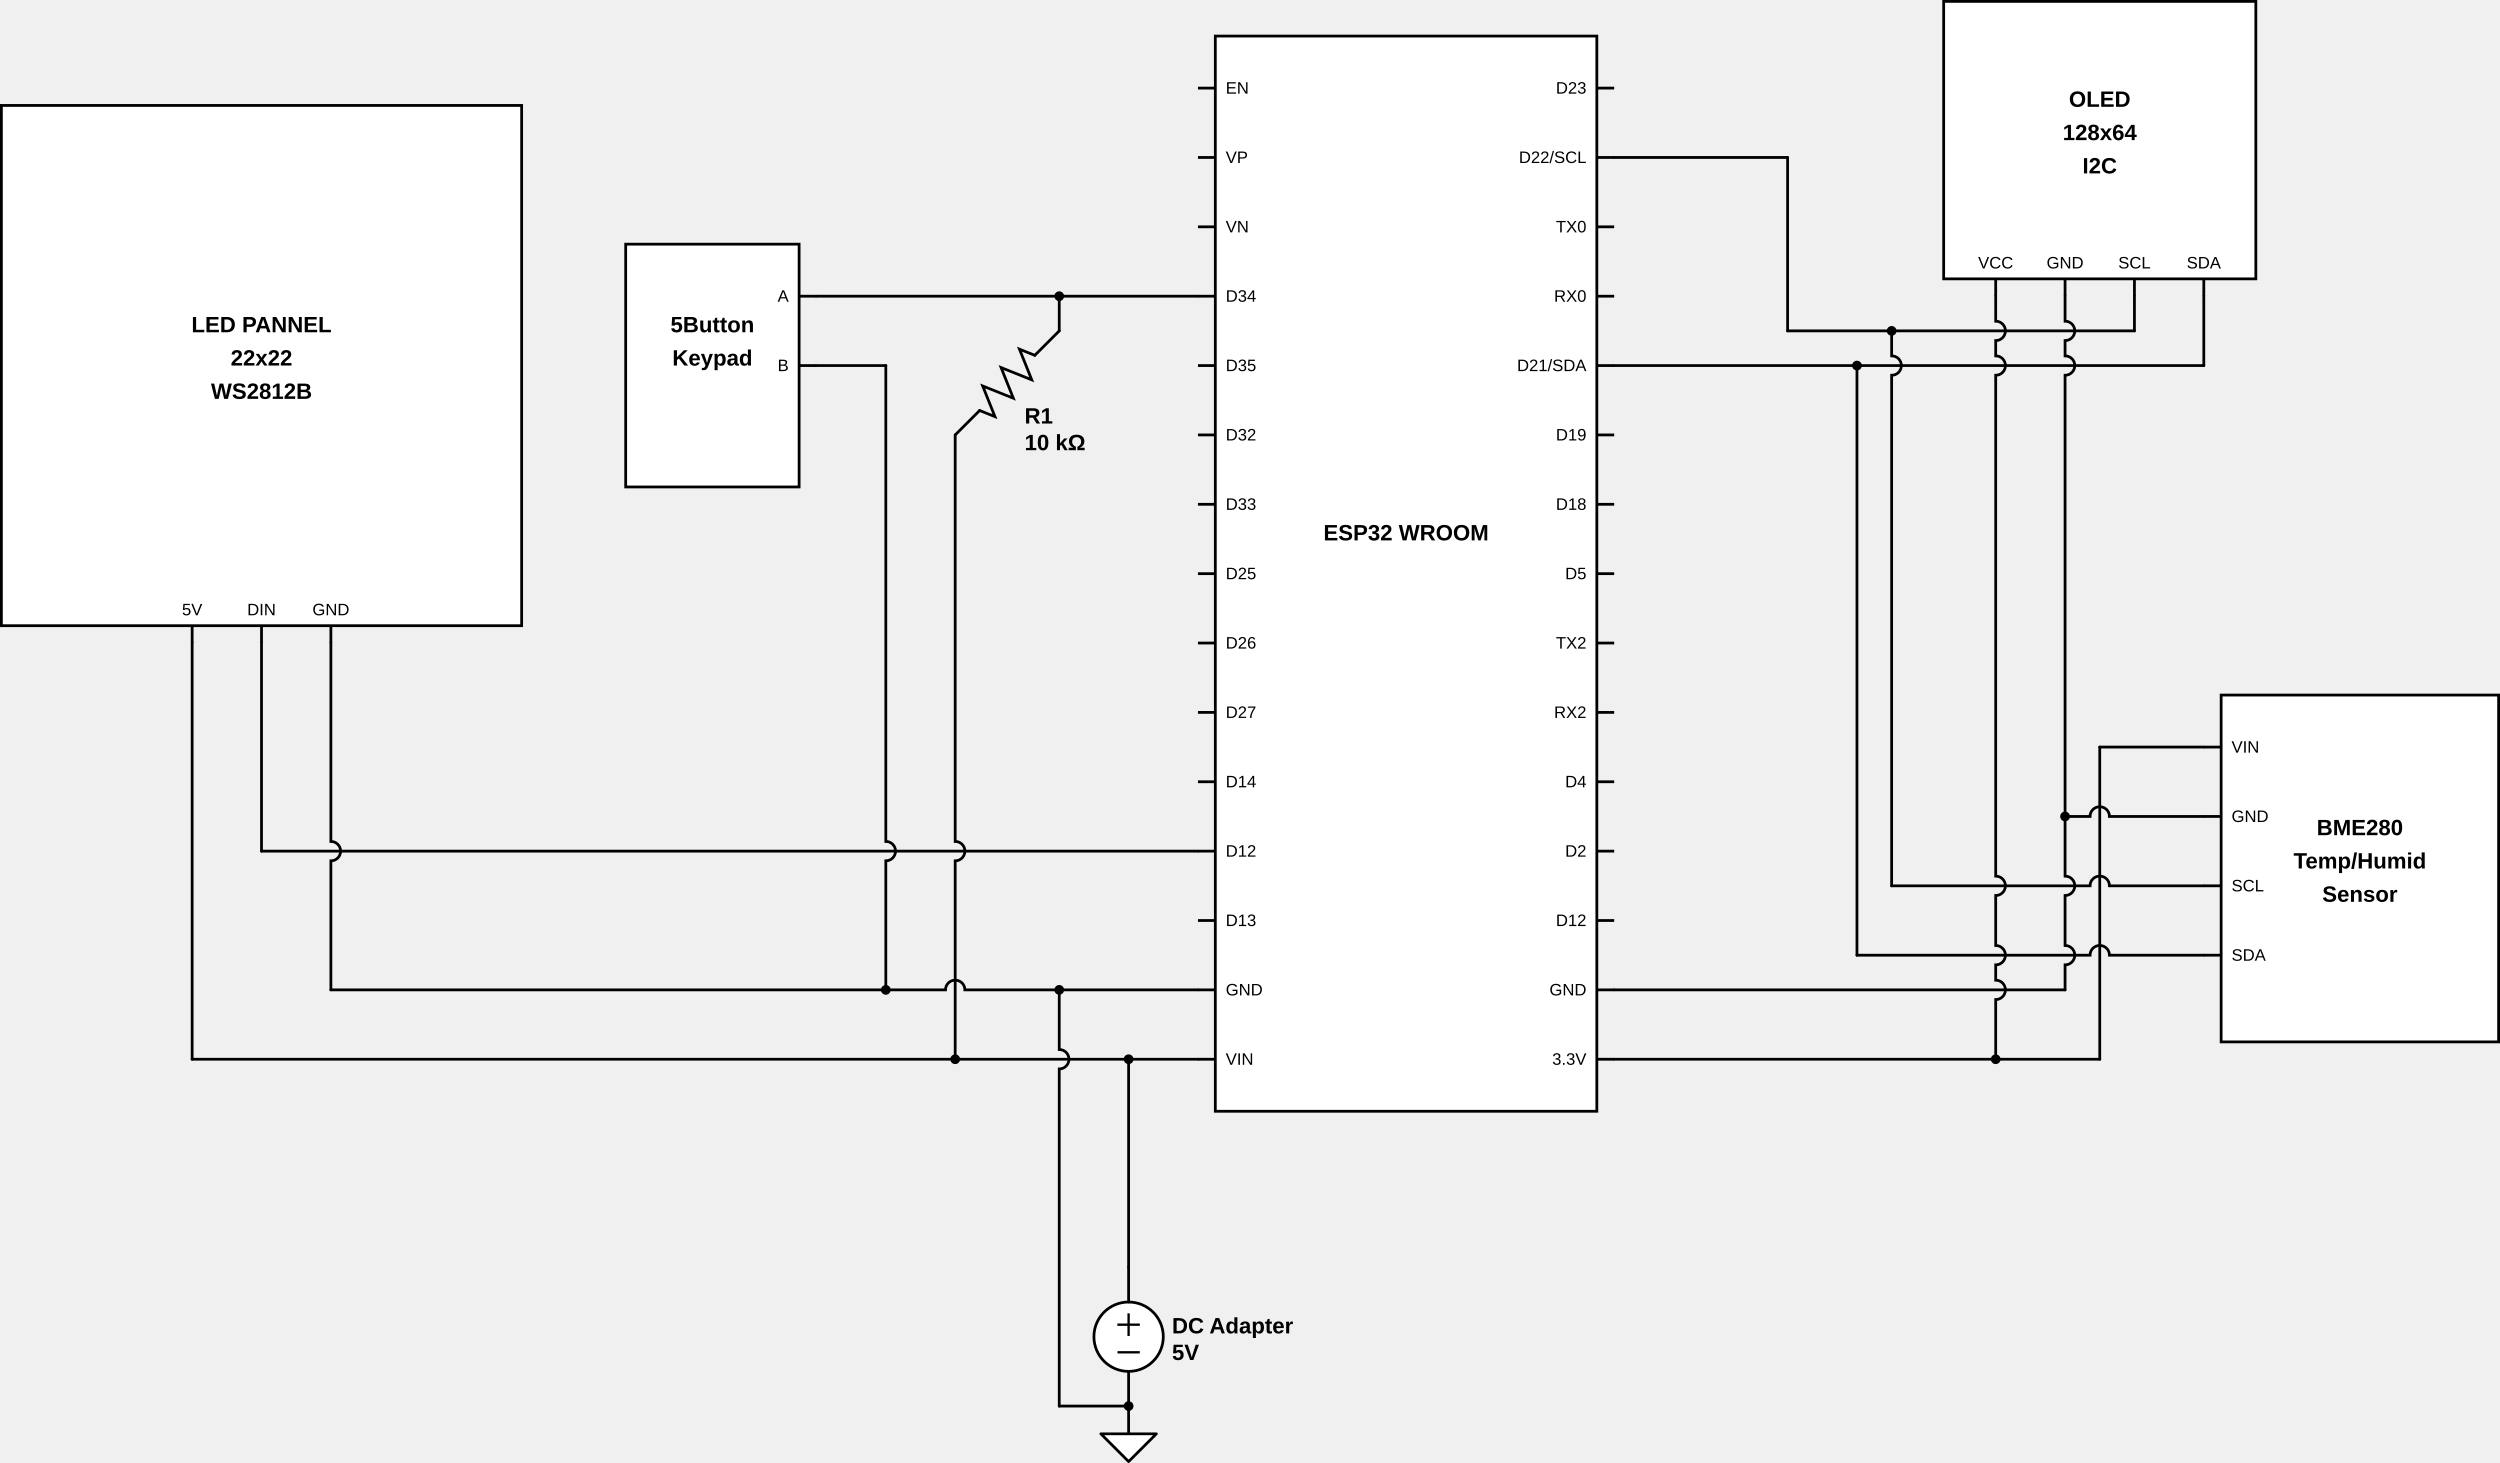
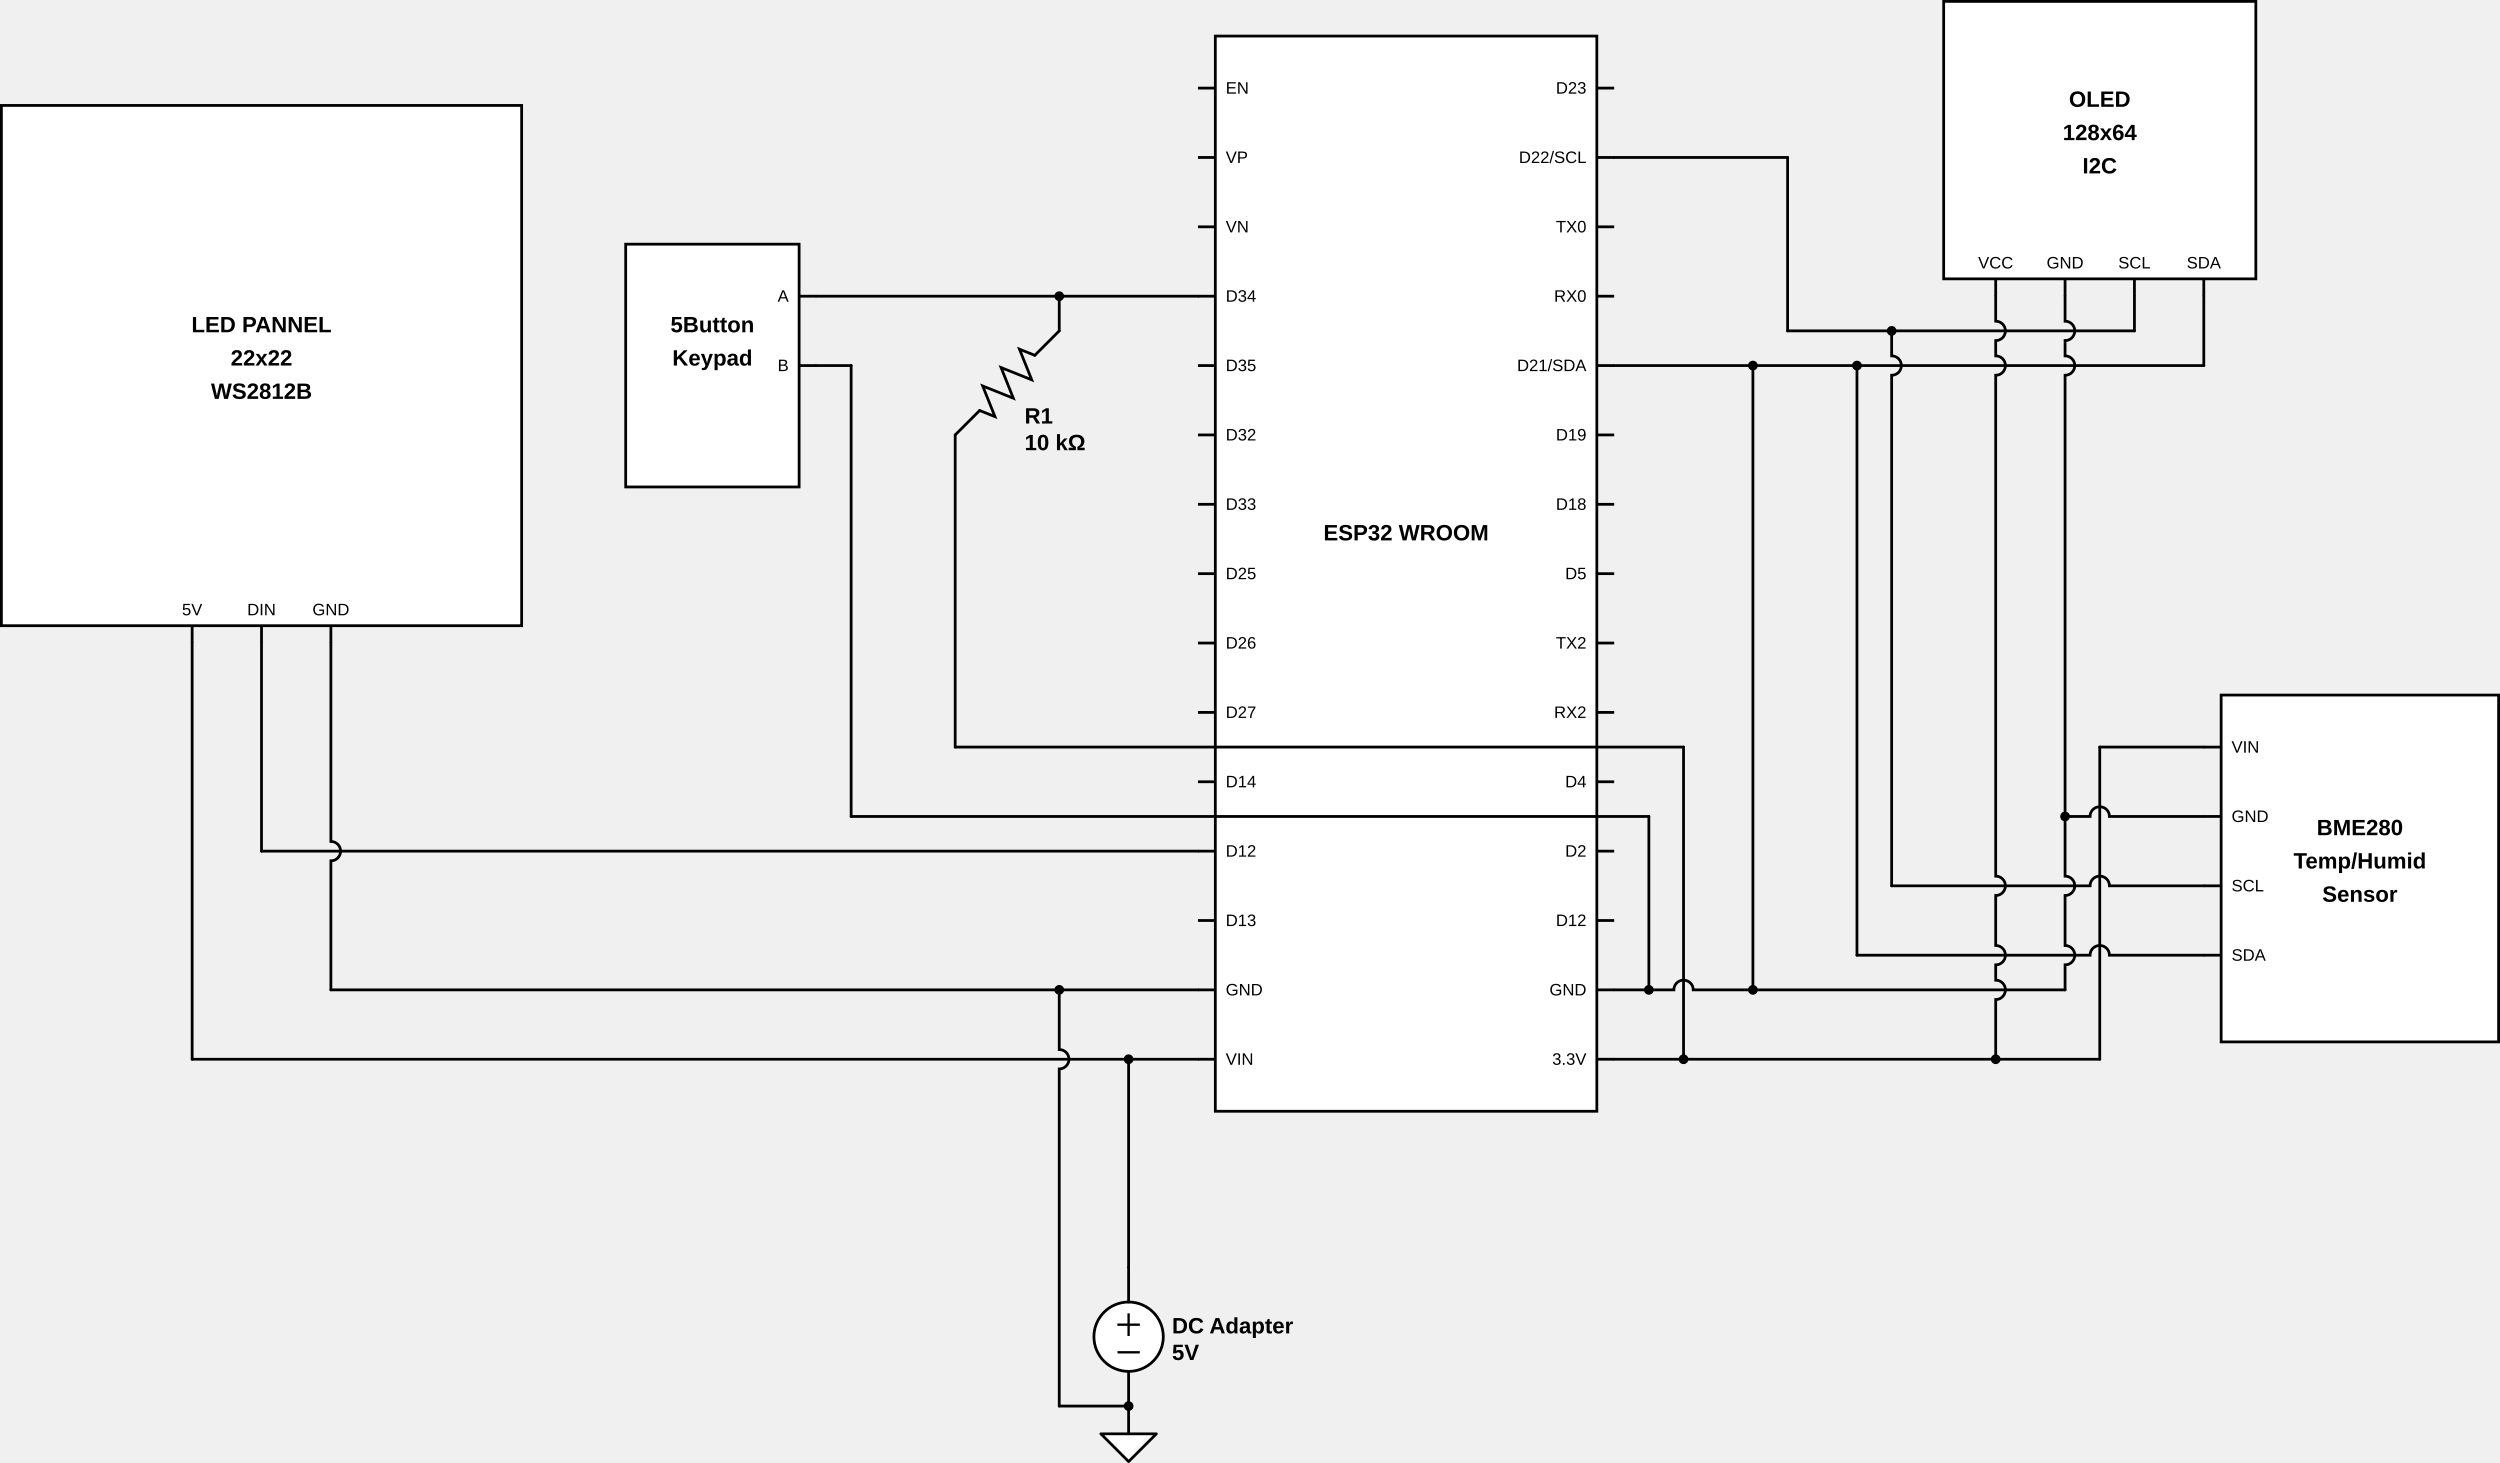
<svg xmlns="http://www.w3.org/2000/svg" width="1000.0" height="585.183">
  <g transform="matrix(0.554939,0,0,0.554939,-866.5372,-575.1942)">
    <rect x="2437.5" y="1062.5" width="275" height="775" r="0" rx="0" ry="0" fill="#ffffff" stroke="#000000" stroke-width="2" />
    <text fill="#000000" x="2575" y="1426" text-anchor="middle" text-decoration="none" style="font-family: Arial; font-size: 16px; font-weight: bold;">ESP32 WROOM</text>
    <text fill="#000000" x="2575" y="1450" text-anchor="middle" text-decoration="none" style="font-family: Arial; font-size: 16px; font-weight: bold;" />
    <text fill="#000000" x="2575" y="1474" text-anchor="middle" text-decoration="none" style="font-family: Arial; font-size: 16px; font-weight: bold;" />
    <path fill="none" stroke="#000000" d="M2425,1100L2437.5,1100" stroke-width="2" />
    <text fill="#000000" x="2445" y="1104" text-anchor="start" text-decoration="none" style="font-family: Arial; font-size: 12px;">EN</text>
    <text fill="#000000" x="2430" y="1097" text-anchor="middle" style="font-family: Arial; font-size: 12px;" />
    <path fill="none" stroke="#000000" d="M2425,1800L2437.5,1800" stroke-width="2" />
    <text fill="#000000" x="2445" y="1804" text-anchor="start" text-decoration="none" style="font-family: Arial; font-size: 12px;">VIN</text>
    <text fill="#000000" x="2430" y="1797" text-anchor="middle" style="font-family: Arial; font-size: 12px;" />
    <path fill="none" stroke="#000000" d="M2425,1750L2437.5,1750" stroke-width="2" />
    <text fill="#000000" x="2445" y="1754" text-anchor="start" text-decoration="none" style="font-family: Arial; font-size: 12px;">GND</text>
    <text fill="#000000" x="2430" y="1747" text-anchor="middle" style="font-family: Arial; font-size: 12px;" />
    <path fill="none" stroke="#000000" d="M2725,1800L2712.5,1800" stroke-width="2" />
    <text fill="#000000" x="2705" y="1804" text-anchor="end" text-decoration="none" style="font-family: Arial; font-size: 12px;">3.3V</text>
    <text fill="#000000" x="2720" y="1797" text-anchor="middle" style="font-family: Arial; font-size: 12px;" />
    <path fill="none" stroke="#000000" d="M2725,1750L2712.5,1750" stroke-width="2" />
    <text fill="#000000" x="2705" y="1754" text-anchor="end" text-decoration="none" style="font-family: Arial; font-size: 12px;">GND</text>
    <text fill="#000000" x="2720" y="1747" text-anchor="middle" style="font-family: Arial; font-size: 12px;" />
    <path fill="none" stroke="#000000" d="M2425,1700L2437.5,1700" stroke-width="2" />
    <text fill="#000000" x="2445" y="1704" text-anchor="start" text-decoration="none" style="font-family: Arial; font-size: 12px;">D13</text>
    <text fill="#000000" x="2430" y="1697" text-anchor="middle" style="font-family: Arial; font-size: 12px;" />
    <path fill="none" stroke="#000000" d="M2425,1650L2437.5,1650" stroke-width="2" />
    <text fill="#000000" x="2445" y="1654" text-anchor="start" text-decoration="none" style="font-family: Arial; font-size: 12px;">D12</text>
    <text fill="#000000" x="2430" y="1647" text-anchor="middle" style="font-family: Arial; font-size: 12px;" />
    <path fill="none" stroke="#000000" d="M2425,1600L2437.5,1600" stroke-width="2" />
    <text fill="#000000" x="2445" y="1604" text-anchor="start" text-decoration="none" style="font-family: Arial; font-size: 12px;">D14</text>
    <text fill="#000000" x="2430" y="1597" text-anchor="middle" style="font-family: Arial; font-size: 12px;" />
    <path fill="none" stroke="#000000" d="M2725,1100L2712.5,1100" stroke-width="2" />
    <text fill="#000000" x="2705" y="1104" text-anchor="end" text-decoration="none" style="font-family: Arial; font-size: 12px;">D23</text>
    <text fill="#000000" x="2720" y="1097" text-anchor="middle" style="font-family: Arial; font-size: 12px;" />
    <path fill="none" stroke="#000000" d="M2425,1550L2437.5,1550" stroke-width="2" />
    <text fill="#000000" x="2445" y="1554" text-anchor="start" text-decoration="none" style="font-family: Arial; font-size: 12px;">D27</text>
    <text fill="#000000" x="2430" y="1547" text-anchor="middle" style="font-family: Arial; font-size: 12px;" />
    <path fill="none" stroke="#000000" d="M2425,1500L2437.5,1500" stroke-width="2" />
    <text fill="#000000" x="2445" y="1504" text-anchor="start" text-decoration="none" style="font-family: Arial; font-size: 12px;">D26</text>
    <text fill="#000000" x="2430" y="1497" text-anchor="middle" style="font-family: Arial; font-size: 12px;" />
    <path fill="none" stroke="#000000" d="M2425,1450L2437.5,1450" stroke-width="2" />
    <text fill="#000000" x="2445" y="1454" text-anchor="start" text-decoration="none" style="font-family: Arial; font-size: 12px;">D25</text>
    <text fill="#000000" x="2430" y="1447" text-anchor="middle" style="font-family: Arial; font-size: 12px;" />
    <path fill="none" stroke="#000000" d="M2425,1400L2437.5,1400" stroke-width="2" />
    <text fill="#000000" x="2445" y="1404" text-anchor="start" text-decoration="none" style="font-family: Arial; font-size: 12px;">D33</text>
    <text fill="#000000" x="2430" y="1397" text-anchor="middle" style="font-family: Arial; font-size: 12px;" />
    <path fill="none" stroke="#000000" d="M2425,1350L2437.5,1350" stroke-width="2" />
    <text fill="#000000" x="2445" y="1354" text-anchor="start" text-decoration="none" style="font-family: Arial; font-size: 12px;">D32</text>
    <text fill="#000000" x="2430" y="1347" text-anchor="middle" style="font-family: Arial; font-size: 12px;" />
    <path fill="none" stroke="#000000" d="M2425,1300L2437.5,1300" stroke-width="2" />
    <text fill="#000000" x="2445" y="1304" text-anchor="start" text-decoration="none" style="font-family: Arial; font-size: 12px;">D35</text>
    <text fill="#000000" x="2430" y="1297" text-anchor="middle" style="font-family: Arial; font-size: 12px;" />
    <path fill="none" stroke="#000000" d="M2425,1250L2437.5,1250" stroke-width="2" />
    <text fill="#000000" x="2445" y="1254" text-anchor="start" text-decoration="none" style="font-family: Arial; font-size: 12px;">D34</text>
    <text fill="#000000" x="2430" y="1247" text-anchor="middle" style="font-family: Arial; font-size: 12px;" />
    <path fill="none" stroke="#000000" d="M2425,1200L2437.5,1200" stroke-width="2" />
    <text fill="#000000" x="2445" y="1204" text-anchor="start" text-decoration="none" style="font-family: Arial; font-size: 12px;">VN</text>
    <text fill="#000000" x="2430" y="1197" text-anchor="middle" style="font-family: Arial; font-size: 12px;" />
    <path fill="none" stroke="#000000" d="M2425,1150L2437.5,1150" stroke-width="2" />
    <text fill="#000000" x="2445" y="1154" text-anchor="start" text-decoration="none" style="font-family: Arial; font-size: 12px;">VP</text>
    <text fill="#000000" x="2430" y="1147" text-anchor="middle" style="font-family: Arial; font-size: 12px;" />
    <path fill="none" stroke="#000000" d="M2725,1700L2712.5,1700" stroke-width="2" />
    <text fill="#000000" x="2705" y="1704" text-anchor="end" text-decoration="none" style="font-family: Arial; font-size: 12px;">D12</text>
    <text fill="#000000" x="2720" y="1697" text-anchor="middle" style="font-family: Arial; font-size: 12px;" />
    <path fill="none" stroke="#000000" d="M2725,1650L2712.5,1650" stroke-width="2" />
    <text fill="#000000" x="2705" y="1654" text-anchor="end" text-decoration="none" style="font-family: Arial; font-size: 12px;">D2</text>
    <text fill="#000000" x="2720" y="1647" text-anchor="middle" style="font-family: Arial; font-size: 12px;" />
    <path fill="none" stroke="#000000" d="M2725,1600L2712.5,1600" stroke-width="2" />
    <text fill="#000000" x="2705" y="1604" text-anchor="end" text-decoration="none" style="font-family: Arial; font-size: 12px;">D4</text>
    <text fill="#000000" x="2720" y="1597" text-anchor="middle" style="font-family: Arial; font-size: 12px;" />
    <path fill="none" stroke="#000000" d="M2725,1550L2712.5,1550" stroke-width="2" />
    <text fill="#000000" x="2705" y="1554" text-anchor="end" text-decoration="none" style="font-family: Arial; font-size: 12px;">RX2</text>
    <text fill="#000000" x="2720" y="1547" text-anchor="middle" style="font-family: Arial; font-size: 12px;" />
    <path fill="none" stroke="#000000" d="M2725,1500L2712.5,1500" stroke-width="2" />
    <text fill="#000000" x="2705" y="1504" text-anchor="end" text-decoration="none" style="font-family: Arial; font-size: 12px;">TX2</text>
    <text fill="#000000" x="2720" y="1497" text-anchor="middle" style="font-family: Arial; font-size: 12px;" />
    <path fill="none" stroke="#000000" d="M2725,1450L2712.5,1450" stroke-width="2" />
    <text fill="#000000" x="2705" y="1454" text-anchor="end" text-decoration="none" style="font-family: Arial; font-size: 12px;">D5</text>
    <text fill="#000000" x="2720" y="1447" text-anchor="middle" style="font-family: Arial; font-size: 12px;" />
    <path fill="none" stroke="#000000" d="M2725,1400L2712.5,1400" stroke-width="2" />
    <text fill="#000000" x="2705" y="1404" text-anchor="end" text-decoration="none" style="font-family: Arial; font-size: 12px;">D18</text>
    <text fill="#000000" x="2720" y="1397" text-anchor="middle" style="font-family: Arial; font-size: 12px;" />
    <path fill="none" stroke="#000000" d="M2725,1350L2712.5,1350" stroke-width="2" />
    <text fill="#000000" x="2705" y="1354" text-anchor="end" text-decoration="none" style="font-family: Arial; font-size: 12px;">D19</text>
    <text fill="#000000" x="2720" y="1347" text-anchor="middle" style="font-family: Arial; font-size: 12px;" />
    <path fill="none" stroke="#000000" d="M2725,1300L2712.5,1300" stroke-width="2" />
    <text fill="#000000" x="2705" y="1304" text-anchor="end" text-decoration="none" style="font-family: Arial; font-size: 12px;">D21/SDA</text>
    <text fill="#000000" x="2720" y="1297" text-anchor="middle" style="font-family: Arial; font-size: 12px;" />
    <path fill="none" stroke="#000000" d="M2725,1250L2712.5,1250" stroke-width="2" />
    <text fill="#000000" x="2705" y="1254" text-anchor="end" text-decoration="none" style="font-family: Arial; font-size: 12px;">RX0</text>
    <text fill="#000000" x="2720" y="1247" text-anchor="middle" style="font-family: Arial; font-size: 12px;" />
    <path fill="none" stroke="#000000" d="M2725,1200L2712.5,1200" stroke-width="2" />
    <text fill="#000000" x="2705" y="1204" text-anchor="end" text-decoration="none" style="font-family: Arial; font-size: 12px;">TX0</text>
    <text fill="#000000" x="2720" y="1197" text-anchor="middle" style="font-family: Arial; font-size: 12px;" />
    <path fill="none" stroke="#000000" d="M2725,1150L2712.5,1150" stroke-width="2" />
    <text fill="#000000" x="2705" y="1154" text-anchor="end" text-decoration="none" style="font-family: Arial; font-size: 12px;">D22/SCL</text>
    <text fill="#000000" x="2720" y="1147" text-anchor="middle" style="font-family: Arial; font-size: 12px;" />
    <rect x="2962.5" y="1037.5" width="225" height="200" r="0" rx="0" ry="0" fill="#ffffff" stroke="#000000" stroke-width="2" />
    <text fill="#000000" x="3075" y="1113.5" text-anchor="middle" text-decoration="none" style="font-family: Arial; font-size: 16px; font-weight: bold;">OLED</text>
    <text fill="#000000" x="3075" y="1137.5" text-anchor="middle" text-decoration="none" style="font-family: Arial; font-size: 16px; font-weight: bold;">128x64</text>
    <text fill="#000000" x="3075" y="1161.5" text-anchor="middle" text-decoration="none" style="font-family: Arial; font-size: 16px; font-weight: bold;">I2C</text>
    <path fill="none" stroke="#000000" d="M3000,1250L3000,1237.5" stroke-width="2" />
    <text fill="#000000" x="3000" y="1230" text-anchor="middle" text-decoration="none" style="font-family: Arial; font-size: 12px;">VCC</text>
    <text fill="#000000" x="2992" y="1250" text-anchor="middle" style="font-family: Arial; font-size: 12px;" />
    <path fill="none" stroke="#000000" d="M3050,1250L3050,1237.5" stroke-width="2" />
    <text fill="#000000" x="3050" y="1230" text-anchor="middle" text-decoration="none" style="font-family: Arial; font-size: 12px;">GND</text>
    <text fill="#000000" x="3042" y="1250" text-anchor="middle" style="font-family: Arial; font-size: 12px;" />
    <path fill="none" stroke="#000000" d="M3100,1250L3100,1237.5" stroke-width="2" />
    <text fill="#000000" x="3100" y="1230" text-anchor="middle" text-decoration="none" style="font-family: Arial; font-size: 12px;">SCL</text>
    <text fill="#000000" x="3092" y="1250" text-anchor="middle" style="font-family: Arial; font-size: 12px;" />
    <path fill="none" stroke="#000000" d="M3150,1250L3150,1237.5" stroke-width="2" />
    <text fill="#000000" x="3150" y="1230" text-anchor="middle" text-decoration="none" style="font-family: Arial; font-size: 12px;">SDA</text>
    <text fill="#000000" x="3142" y="1250" text-anchor="middle" style="font-family: Arial; font-size: 12px;" />
    <rect x="1562.5" y="1112.5" width="375" height="375" r="0" rx="0" ry="0" fill="#ffffff" stroke="#000000" stroke-width="2" />
    <text fill="#000000" x="1750" y="1276" text-anchor="middle" text-decoration="none" style="font-family: Arial; font-size: 16px; font-weight: bold;">LED PANNEL</text>
    <text fill="#000000" x="1750" y="1300" text-anchor="middle" text-decoration="none" style="font-family: Arial; font-size: 16px; font-weight: bold;">22x22</text>
    <text fill="#000000" x="1750" y="1324" text-anchor="middle" text-decoration="none" style="font-family: Arial; font-size: 16px; font-weight: bold;">WS2812B</text>
    <path fill="none" stroke="#000000" d="M1750,1500L1750,1487.5" stroke-width="2" />
    <text fill="#000000" x="1750" y="1480" text-anchor="middle" text-decoration="none" style="font-family: Arial; font-size: 12px;">DIN</text>
    <text fill="#000000" x="1742" y="1500" text-anchor="middle" style="font-family: Arial; font-size: 12px;" />
    <path fill="none" stroke="#000000" d="M1700,1500L1700,1487.5" stroke-width="2" />
    <text fill="#000000" x="1700" y="1480" text-anchor="middle" text-decoration="none" style="font-family: Arial; font-size: 12px;">5V</text>
    <text fill="#000000" x="1692" y="1500" text-anchor="middle" style="font-family: Arial; font-size: 12px;" />
    <path fill="none" stroke="#000000" d="M1800,1500L1800,1487.5" stroke-width="2" />
    <text fill="#000000" x="1800" y="1480" text-anchor="middle" text-decoration="none" style="font-family: Arial; font-size: 12px;">GND</text>
    <text fill="#000000" x="1792" y="1500" text-anchor="middle" style="font-family: Arial; font-size: 12px;" />
    <rect x="3162.5" y="1537.5" width="200" height="250" r="0" rx="0" ry="0" fill="#ffffff" stroke="#000000" stroke-width="2" />
    <text fill="#000000" x="3262.5" y="1638.5" text-anchor="middle" text-decoration="none" style="font-family: Arial; font-size: 16px; font-weight: bold;">BME280</text>
    <text fill="#000000" x="3262.5" y="1662.5" text-anchor="middle" text-decoration="none" style="font-family: Arial; font-size: 16px; font-weight: bold;">Temp/Humid</text>
    <text fill="#000000" x="3262.5" y="1686.5" text-anchor="middle" text-decoration="none" style="font-family: Arial; font-size: 16px; font-weight: bold;">Sensor</text>
    <path fill="none" stroke="#000000" d="M3150,1575L3162.5,1575" stroke-width="2" />
    <text fill="#000000" x="3170" y="1579" text-anchor="start" text-decoration="none" style="font-family: Arial; font-size: 12px;">VIN</text>
    <text fill="#000000" x="3155" y="1572" text-anchor="middle" style="font-family: Arial; font-size: 12px;" />
    <path fill="none" stroke="#000000" d="M3150,1625L3162.5,1625" stroke-width="2" />
    <text fill="#000000" x="3170" y="1629" text-anchor="start" text-decoration="none" style="font-family: Arial; font-size: 12px;">GND</text>
    <text fill="#000000" x="3155" y="1622" text-anchor="middle" style="font-family: Arial; font-size: 12px;" />
    <path fill="none" stroke="#000000" d="M3150,1675L3162.5,1675" stroke-width="2" />
    <text fill="#000000" x="3170" y="1679" text-anchor="start" text-decoration="none" style="font-family: Arial; font-size: 12px;">SCL</text>
    <text fill="#000000" x="3155" y="1672" text-anchor="middle" style="font-family: Arial; font-size: 12px;" />
    <path fill="none" stroke="#000000" d="M3150,1725L3162.5,1725" stroke-width="2" />
    <text fill="#000000" x="3170" y="1729" text-anchor="start" text-decoration="none" style="font-family: Arial; font-size: 12px;">SDA</text>
    <text fill="#000000" x="3155" y="1722" text-anchor="middle" style="font-family: Arial; font-size: 12px;" />
    <rect x="2012.5" y="1212.5" width="125" height="175" r="0" rx="0" ry="0" fill="#ffffff" stroke="#000000" stroke-width="2" />
    <text fill="#000000" x="2075" y="1276" text-anchor="middle" text-decoration="none" style="font-family: Arial; font-size: 16px; font-weight: bold;">5Button</text>
    <text fill="#000000" x="2075" y="1300" text-anchor="middle" text-decoration="none" style="font-family: Arial; font-size: 16px; font-weight: bold;">Keypad</text>
    <text fill="#000000" x="2075" y="1324" text-anchor="middle" text-decoration="none" style="font-family: Arial; font-size: 16px; font-weight: bold;" />
    <path fill="none" stroke="#000000" d="M2150,1250L2137.5,1250" stroke-width="2" />
    <text fill="#000000" x="2130" y="1254" text-anchor="end" text-decoration="none" style="font-family: Arial; font-size: 12px;">A</text>
    <text fill="#000000" x="2145" y="1247" text-anchor="middle" style="font-family: Arial; font-size: 12px;" />
    <path fill="none" stroke="#000000" d="M2150,1300L2137.5,1300" stroke-width="2" />
    <text fill="#000000" x="2130" y="1304" text-anchor="end" text-decoration="none" style="font-family: Arial; font-size: 12px;">B</text>
-     <text fill="#000000" x="2145" y="1297" text-anchor="middle" text-decoration="none" style="font-family: Arial; font-size: 12px;" />
+     <text fill="#000000" x="2145" y="1297" text-anchor="middle" style="font-family: Arial; font-size: 12px;" />
    <path style="stroke-linecap: round; stroke-miterlimit: 6;" fill="none" stroke="#000000" d="M25,20L25,0" stroke-width="2" stroke-linecap="round" stroke-miterlimit="6" transform="translate(2350,2050)" />
    <path style="stroke-linecap: round; stroke-linejoin: round; stroke-miterlimit: 6;" fill="#ffffff" stroke="#000000" d="M5,20L25,40L45,20Z" stroke-width="2" stroke-linecap="round" stroke-linejoin="round" stroke-miterlimit="6" transform="translate(2350,2050)" />
    <path style="stroke-linecap: round;" fill="none" stroke="#000000" d="M 1800 1500 L 1800 1643 A 7 7 0 1 1 1800 1657 L 1800 1750" stroke-width="2" stroke-linecap="round" class="cl_wire" />
-     <path style="stroke-linecap: round;" fill="none" stroke="#000000" d="M 1800 1750 L 2243 1750 A 7 7 0 1 1 2257 1750 L 2425 1750" stroke-width="2" stroke-linecap="round" class="cl_wire" />
+     <path style="stroke-linecap: round;" fill="none" stroke="#000000" d="M 1800 1750 L 2425 1750" stroke-width="2" stroke-linecap="round" class="cl_wire" />
    <path style="stroke-linecap: round;" fill="none" stroke="#000000" d="M 2325 1750 L 2325 1793 A 7 7 0 1 1 2325 1807 L 2325 2050" stroke-width="2" stroke-linecap="round" class="cl_wire" />
    <path style="stroke-linecap: round;" fill="none" stroke="#000000" d="M 2325 2050 L 2375 2050" stroke-width="2" stroke-linecap="round" class="cl_wire" />
    <path style="stroke-linecap: round; stroke-miterlimit: 6;" fill="#ffffff" stroke="#000000" d="M50,50C50,36.194,38.806,25,25,25C11.194,25,0,36.194,0,50C0,63.806,11.194,75,25,75C38.806,75,50,63.806,50,50" stroke-width="2" stroke-linecap="round" stroke-miterlimit="6" transform="translate(2350,1950)" />
    <path style="stroke-linecap: round; stroke-miterlimit: 6;" fill="none" stroke="#000000" d="M25,0L25,25" stroke-width="2" stroke-linecap="round" stroke-miterlimit="6" transform="translate(2350,1950)" />
    <path style="stroke-linecap: round; stroke-miterlimit: 6;" fill="none" stroke="#000000" d="M25,100L25,75" stroke-width="2" stroke-linecap="round" stroke-miterlimit="6" transform="translate(2350,1950)" />
    <path style="font-size: 15px; font-weight: normal;" fill="#000000" stroke="none" d="M25.842,33.168L24.158,33.168L24.158,40.488L16.899,40.488L16.899,42.173L24.158,42.173L24.158,49.493L25.842,49.493L25.842,42.173L33.101,42.173L33.101,40.488L25.842,40.488L25.842,33.168" font-size="15px" font-weight="normal" transform="translate(2350,1950)" />
    <path style="font-size: 15px; font-weight: normal;" fill="#000000" stroke="none" d="M17.006,60.394L17.006,62.078L33.055,62.078L33.055,60.394L17.006,60.394" font-size="15px" font-weight="normal" transform="translate(2350,1950)" />
    <text style="font-family: Arial; font-size: 16px; font-weight: bold; text-anchor: start;" x="0" y="0" text-anchor="start" stroke="none" fill="#000000" transform="translate(2406.25,2000)">
      <tspan dy="-2.4">DC Adapter</tspan>
      <tspan dy="19.2" x="0">5V</tspan>
    </text>
    <path style="stroke-linecap: round;" fill="none" stroke="#000000" d="M 2375 1800 L 2375 1950" stroke-width="2" stroke-linecap="round" class="cl_wire" />
    <path style="stroke-linecap: round;" fill="none" stroke="#000000" d="M 1700 1500 L 1700 1800" stroke-width="2" stroke-linecap="round" class="cl_wire" />
    <path style="stroke-linecap: round;" fill="none" stroke="#000000" d="M 1700 1800 L 2425 1800" stroke-width="2" stroke-linecap="round" class="cl_wire" />
    <path style="stroke-linecap: round;" fill="none" stroke="#000000" d="M 3000 1250 L 3000 1268 A 7 7 0 1 1 3000 1282 L 3000 1293 A 7 7 0 1 1 3000 1307 L 3000 1668 A 7 7 0 1 1 3000 1682 L 3000 1718 A 7 7 0 1 1 3000 1732 L 3000 1743 A 7 7 0 1 1 3000 1757 L 3000 1800" stroke-width="2" stroke-linecap="round" class="cl_wire" />
-     <path style="stroke-linecap: round;" fill="none" stroke="#000000" d="M 2725 1800 L 3000 1800" stroke-width="2" stroke-linecap="round" class="cl_wire" />
    <path style="stroke-linecap: round;" fill="none" stroke="#000000" d="M 3050 1250 L 3050 1268 A 7 7 0 1 1 3050 1282 L 3050 1293 A 7 7 0 1 1 3050 1307 L 3050 1668 A 7 7 0 1 1 3050 1682 L 3050 1718 A 7 7 0 1 1 3050 1732 L 3050 1750" stroke-width="2" stroke-linecap="round" class="cl_wire" />
-     <path style="stroke-linecap: round;" fill="none" stroke="#000000" d="M 2725 1750 L 3050 1750" stroke-width="2" stroke-linecap="round" class="cl_wire" />
+     <path style="stroke-linecap: round;" fill="none" stroke="#000000" d="M 2725 1750 L 2768 1750 A 7 7 0 1 1 2782 1750 L 3050 1750" stroke-width="2" stroke-linecap="round" class="cl_wire" />
    <path style="stroke-linecap: round;" fill="none" stroke="#000000" d="M 3075 1575 L 3150 1575" stroke-width="2" stroke-linecap="round" class="cl_wire" />
    <path style="stroke-linecap: round;" fill="none" stroke="#000000" d="M 3000 1800 L 3075 1800" stroke-width="2" stroke-linecap="round" class="cl_wire" />
    <path style="stroke-linecap: round;" fill="none" stroke="#000000" d="M 3050 1625 L 3068 1625 A 7 7 0 1 1 3082 1625 L 3150 1625" stroke-width="2" stroke-linecap="round" class="cl_wire" />
    <path style="stroke-linecap: round;" fill="none" stroke="#000000" d="M 3100 1250 L 3100 1275" stroke-width="2" stroke-linecap="round" class="cl_wire" />
    <path style="stroke-linecap: round;" fill="none" stroke="#000000" d="M 2850 1275 L 3100 1275" stroke-width="2" stroke-linecap="round" class="cl_wire" />
    <path style="stroke-linecap: round;" fill="none" stroke="#000000" d="M 2850 1150 L 2850 1275" stroke-width="2" stroke-linecap="round" class="cl_wire" />
    <path style="stroke-linecap: round;" fill="none" stroke="#000000" d="M 2725 1150 L 2850 1150" stroke-width="2" stroke-linecap="round" class="cl_wire" />
    <path style="stroke-linecap: round;" fill="none" stroke="#000000" d="M 2925 1675 L 3068 1675 A 7 7 0 1 1 3082 1675 L 3150 1675" stroke-width="2" stroke-linecap="round" class="cl_wire" />
    <path style="stroke-linecap: round;" fill="none" stroke="#000000" d="M 2925 1275 L 2925 1293 A 7 7 0 1 1 2925 1307 L 2925 1675" stroke-width="2" stroke-linecap="round" class="cl_wire" />
    <path style="stroke-linecap: round;" fill="none" stroke="#000000" d="M 3150 1250 L 3150 1300" stroke-width="2" stroke-linecap="round" class="cl_wire" />
    <path style="stroke-linecap: round;" fill="none" stroke="#000000" d="M 2725 1300 L 3150 1300" stroke-width="2" stroke-linecap="round" class="cl_wire" />
    <path style="stroke-linecap: round;" fill="none" stroke="#000000" d="M 2900 1725 L 3068 1725 A 7 7 0 1 1 3082 1725 L 3150 1725" stroke-width="2" stroke-linecap="round" class="cl_wire" />
    <path style="stroke-linecap: round;" fill="none" stroke="#000000" d="M 2900 1300 L 2900 1725" stroke-width="2" stroke-linecap="round" class="cl_wire" />
    <path style="stroke-linecap: round; stroke-miterlimit: 6;" fill="none" stroke="#000000" d="M17.613,17.613L0,0" stroke-width="2" stroke-linecap="round" stroke-miterlimit="6" transform="matrix(0,1,-1,0,2325,1275)" />
    <path style="stroke-linecap: round; stroke-miterlimit: 6;" fill="none" stroke="#000000" d="M57.387,57.387L75,75" stroke-width="2" stroke-linecap="round" stroke-miterlimit="6" transform="matrix(0,1,-1,0,2325,1275)" />
    <path style="stroke-linecap: round; stroke-miterlimit: 6;" fill="none" stroke="#000000" d="M17.613,17.613L13.193,28.661L35.29,19.822L26.451,41.919L48.549,33.081L39.71,55.178L61.807,46.339L57.387,57.387" stroke-width="2" stroke-linecap="round" stroke-miterlimit="6" transform="matrix(0,1,-1,0,2325,1275)" />
    <text style="font-family: Arial; font-size: 16px; font-weight: bold; text-anchor: start;" x="0" y="0" text-anchor="start" stroke="none" fill="#000000" transform="translate(2300,1344.2)">
      <tspan dy="-2.4">R1</tspan>
      <tspan dy="19.2" x="0">10 kΩ</tspan>
    </text>
-     <path style="stroke-linecap: round;" fill="none" stroke="#000000" d="M 2250 1350 L 2250 1643 A 7 7 0 1 1 2250 1657 L 2250 1800" stroke-width="2" stroke-linecap="round" class="cl_wire" />
    <path style="stroke-linecap: round;" fill="none" stroke="#000000" d="M 3075 1575 L 3075 1800" stroke-width="2" stroke-linecap="round" class="cl_wire" />
-     <path style="stroke-linecap: round;" fill="none" stroke="#000000" d="M 2150 1300 L 2200 1300" stroke-width="2" stroke-linecap="round" class="cl_wire" />
-     <path style="stroke-linecap: round;" fill="none" stroke="#000000" d="M 2200 1300 L 2200 1643 A 7 7 0 1 1 2200 1657 L 2200 1750" stroke-width="2" stroke-linecap="round" class="cl_wire" />
+     <path style="stroke-linecap: round;" fill="none" stroke="#000000" d="M 2150 1300 L 2175 1300" stroke-width="2" stroke-linecap="round" class="cl_wire" />
    <path style="stroke-linecap: round;" fill="none" stroke="#000000" d="M 2150 1250 L 2425 1250" stroke-width="2" stroke-linecap="round" class="cl_wire" />
    <path style="stroke-linecap: round;" fill="none" stroke="#000000" d="M 2325 1250 L 2325 1275" stroke-width="2" stroke-linecap="round" class="cl_wire" />
    <path style="stroke-linecap: round;" fill="none" stroke="#000000" d="M 1750 1500 L 1750 1650" stroke-width="2" stroke-linecap="round" class="cl_wire" />
    <path style="stroke-linecap: round;" fill="none" stroke="#000000" d="M 1750 1650 L 2425 1650" stroke-width="2" stroke-linecap="round" class="cl_wire" />
+     <path style="stroke-linecap: round;" fill="none" stroke="#000000" d="M 2725 1800 L 3000 1800" stroke-width="2" stroke-linecap="round" class="cl_wire" />
+     <path style="stroke-linecap: round;" fill="none" stroke="#000000" d="M 2250 1350 L 2250 1575" stroke-width="2" stroke-linecap="round" class="cl_wire" />
+     <path style="stroke-linecap: round;" fill="none" stroke="#000000" d="M 2250 1575 L 2775 1575" stroke-width="2" stroke-linecap="round" class="cl_wire" />
+     <path style="stroke-linecap: round;" fill="none" stroke="#000000" d="M 2775 1575 L 2775 1800" stroke-width="2" stroke-linecap="round" class="cl_wire" />
+     <path style="stroke-linecap: round;" fill="none" stroke="#000000" d="M 2825 1300 L 2825 1750" stroke-width="2" stroke-linecap="round" class="cl_wire" />
+     <path style="stroke-linecap: round;" fill="none" stroke="#000000" d="M 2175 1300 L 2175 1625" stroke-width="2" stroke-linecap="round" class="cl_wire" />
+     <path style="stroke-linecap: round;" fill="none" stroke="#000000" d="M 2175 1625 L 2750 1625" stroke-width="2" stroke-linecap="round" class="cl_wire" />
+     <path style="stroke-linecap: round;" fill="none" stroke="#000000" d="M 2750 1625 L 2750 1750" stroke-width="2" stroke-linecap="round" class="cl_wire" />
    <circle cx="2375" cy="2050" r="3" fill="#000000" stroke="#000000" />
    <circle cx="2325" cy="1750" r="3" fill="#000000" stroke="#000000" />
    <circle cx="2375" cy="1800" r="3" fill="#000000" stroke="#000000" />
    <circle cx="3000" cy="1800" r="3" fill="#000000" stroke="#000000" />
    <circle cx="3050" cy="1625" r="3" fill="#000000" stroke="#000000" />
    <circle cx="2925" cy="1275" r="3" fill="#000000" stroke="#000000" />
    <circle cx="2900" cy="1300" r="3" fill="#000000" stroke="#000000" />
-     <circle cx="2250" cy="1800" r="3" fill="#000000" stroke="#000000" />
-     <circle cx="2200" cy="1750" r="3" fill="#000000" stroke="#000000" />
    <circle cx="2325" cy="1250" r="3" fill="#000000" stroke="#000000" />
+     <circle cx="2775" cy="1800" r="3" fill="#000000" stroke="#000000" />
+     <circle cx="2825" cy="1300" r="3" fill="#000000" stroke="#000000" />
+     <circle cx="2825" cy="1750" r="3" fill="#000000" stroke="#000000" />
+     <circle cx="2750" cy="1750" r="3" fill="#000000" stroke="#000000" />
  </g>
</svg>
